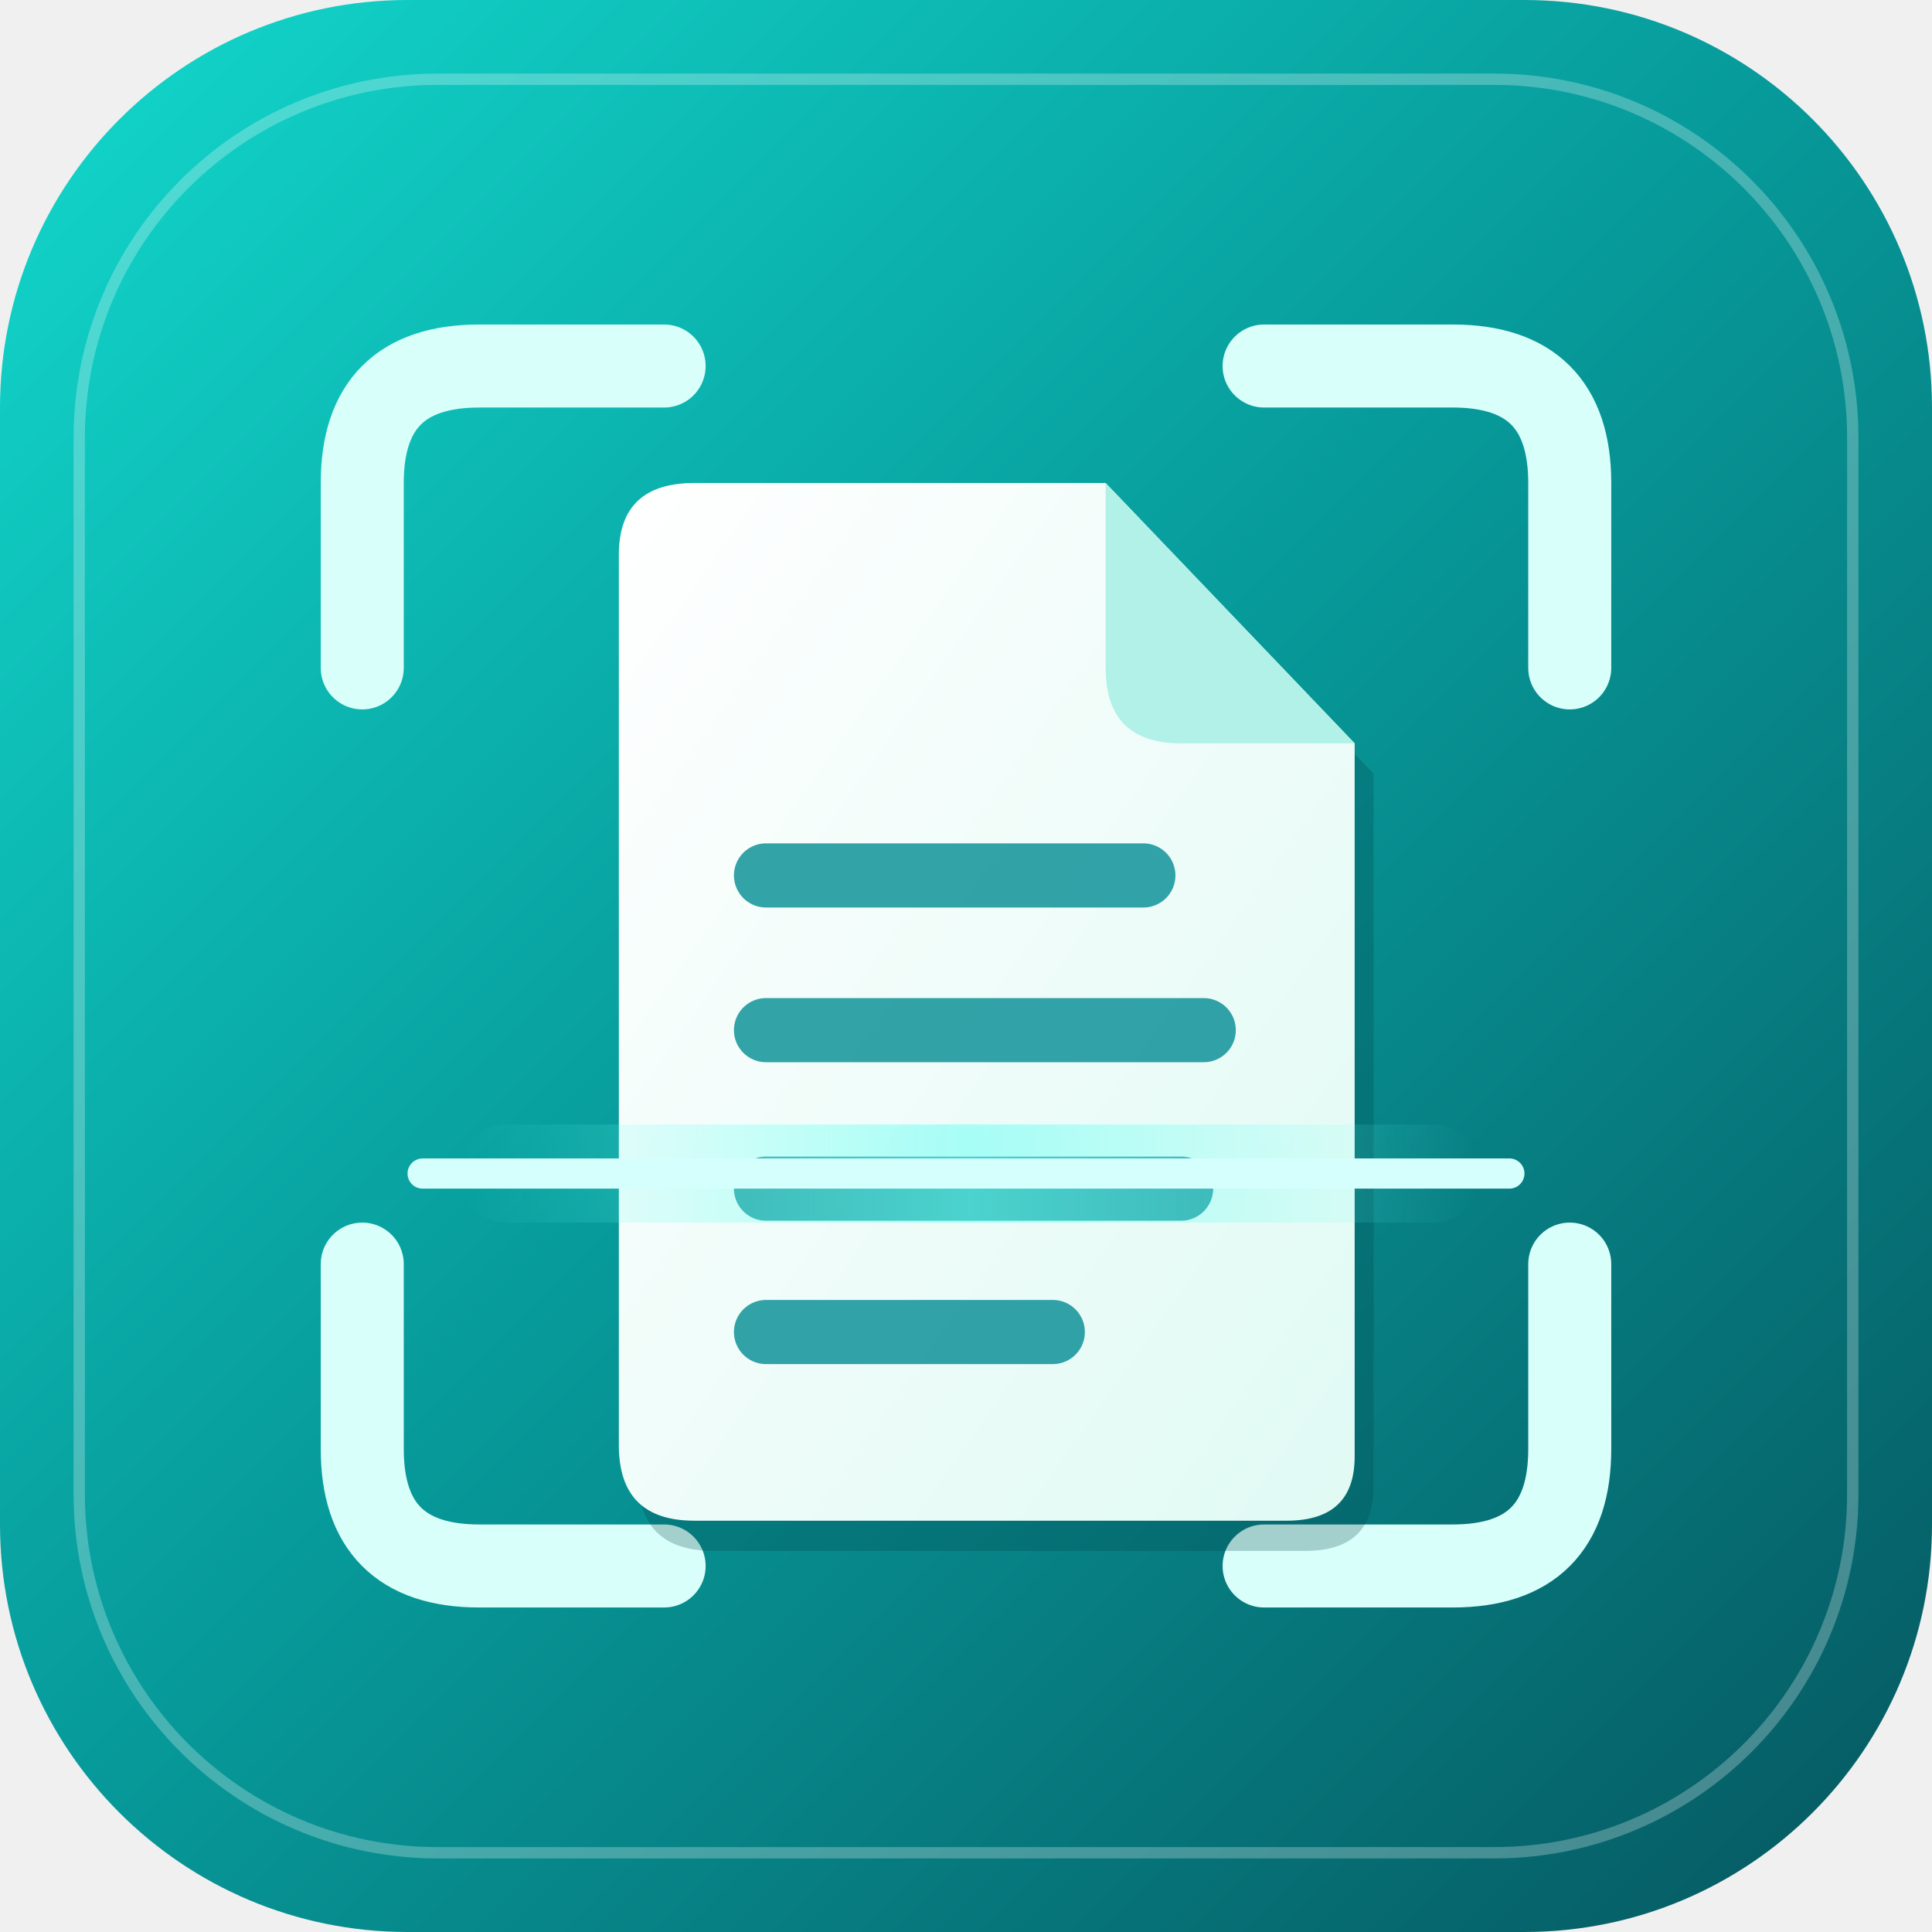
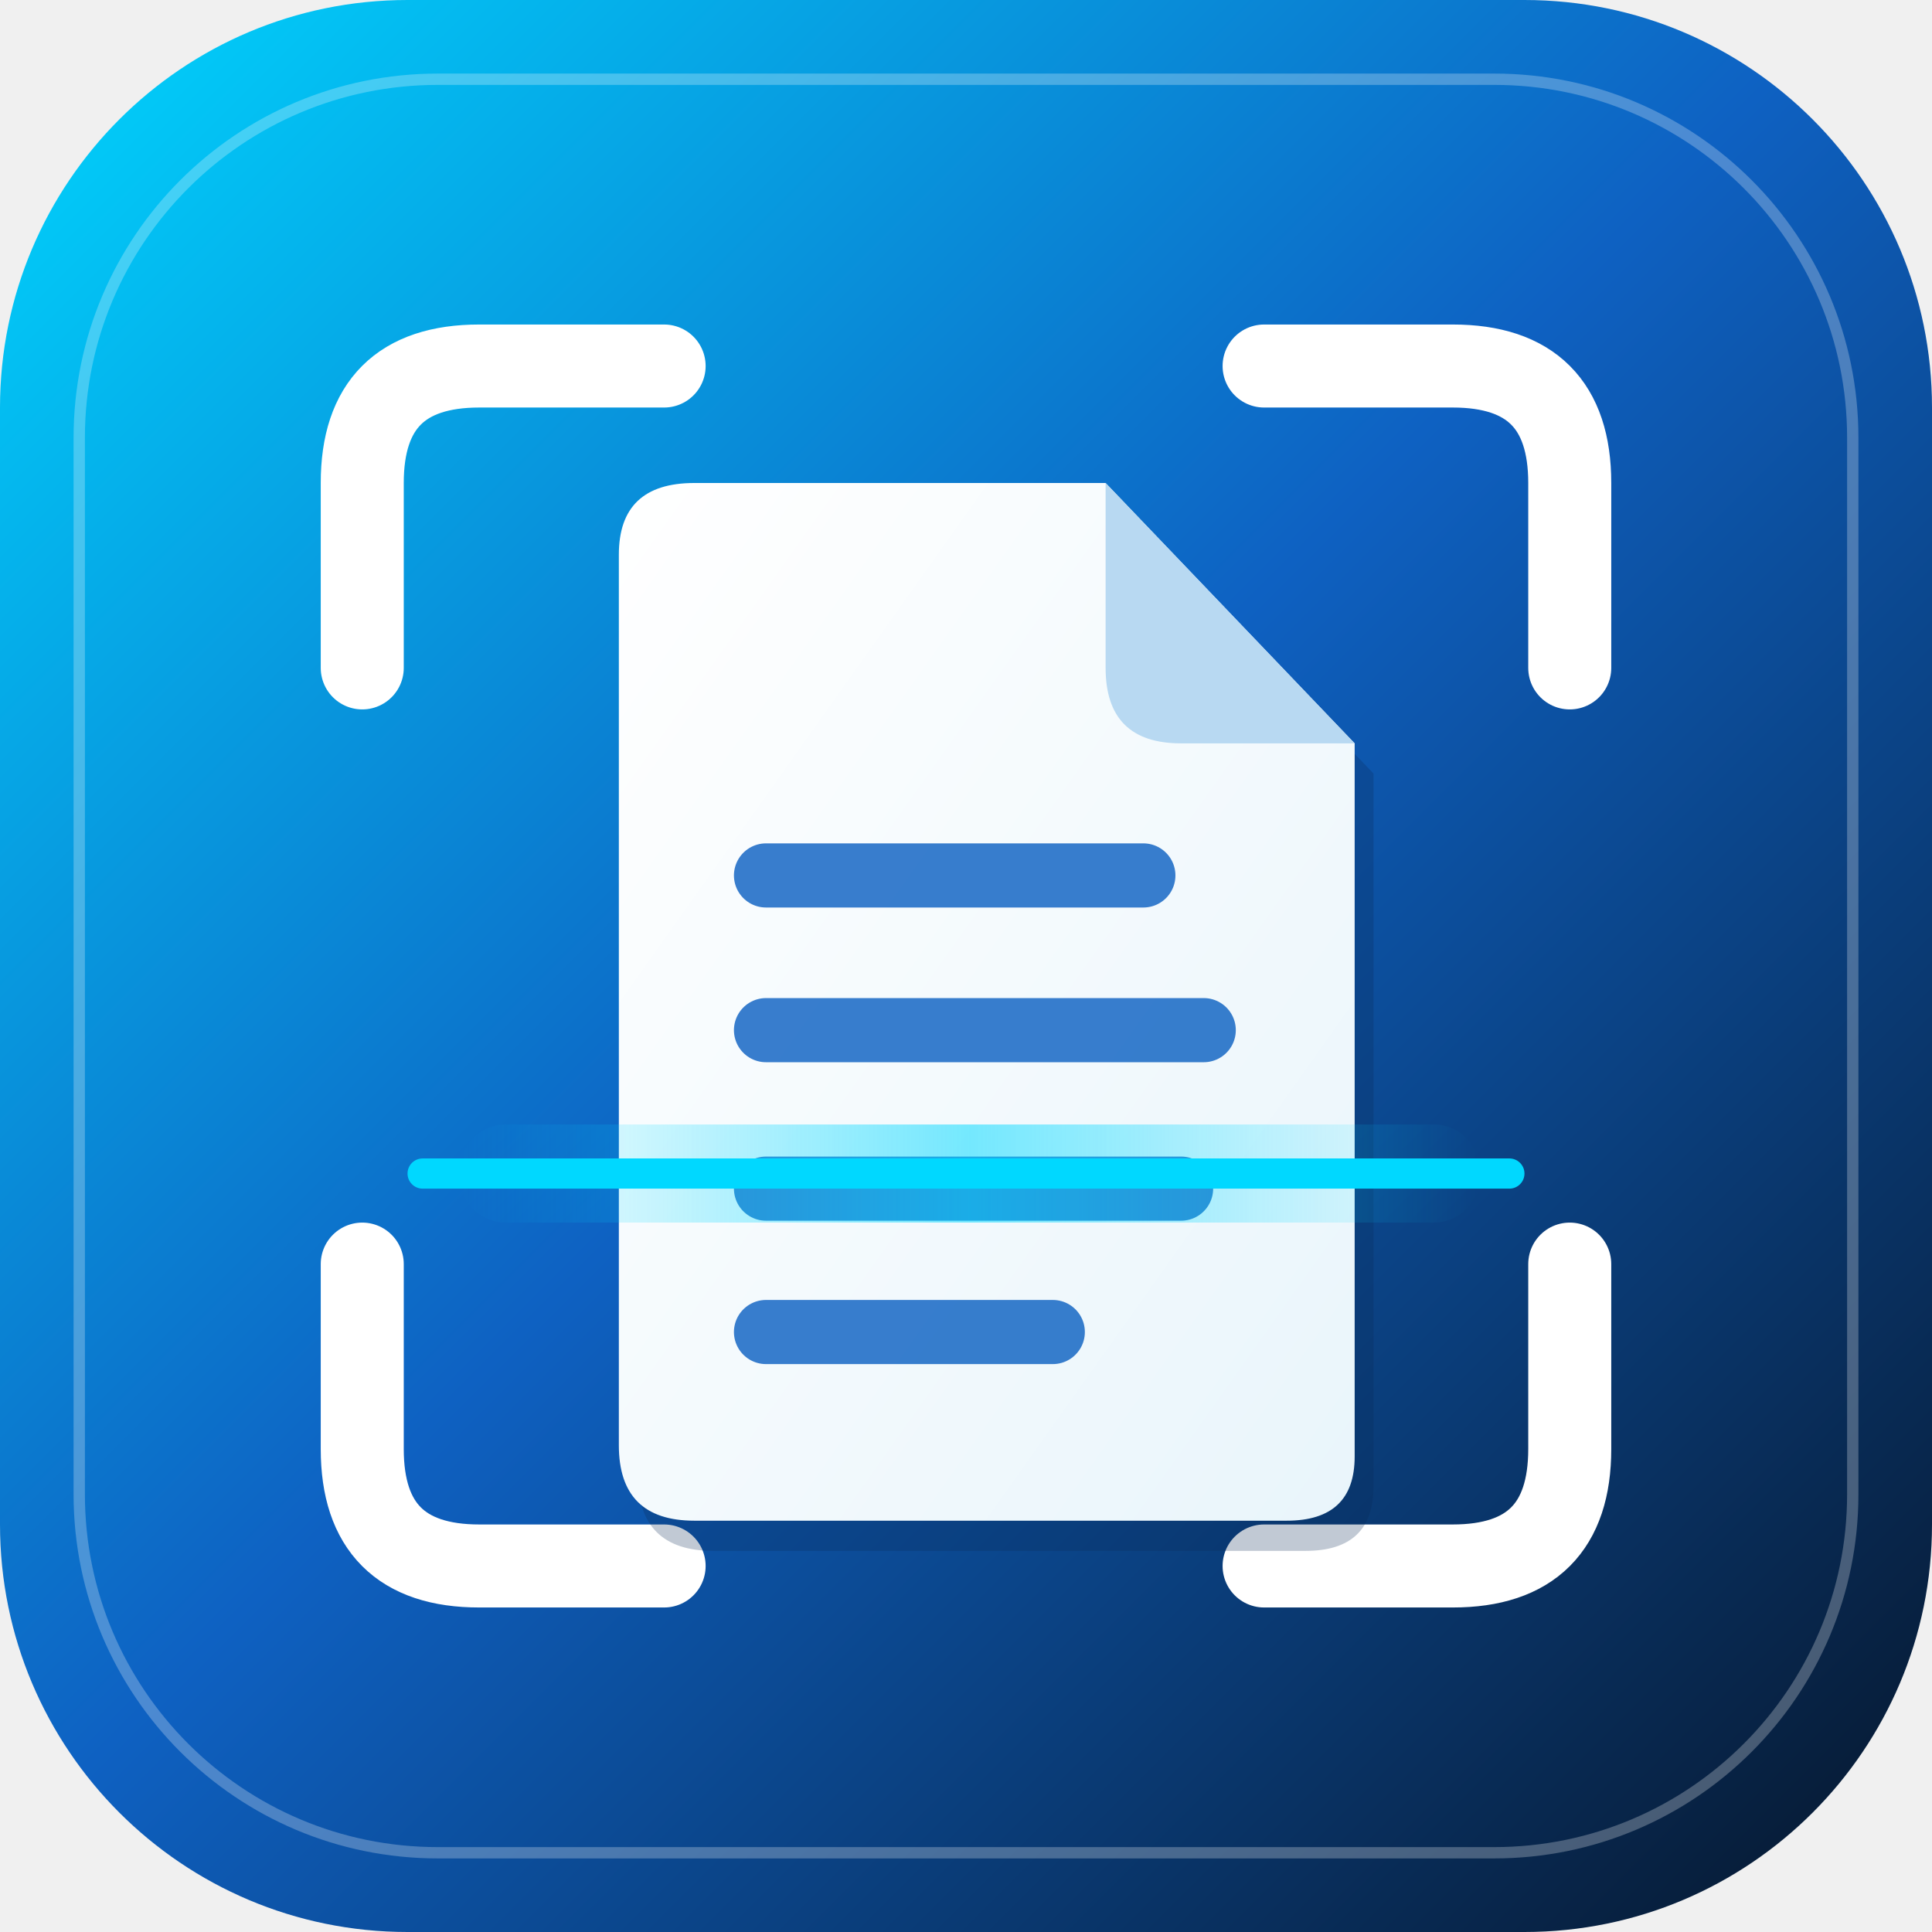
- <svg xmlns="http://www.w3.org/2000/svg" viewBox="0 0 512 512" role="img" aria-label="RivoScan turquoise document scanner">
+ <svg xmlns="http://www.w3.org/2000/svg" viewBox="0 0 512 512" role="img" aria-label="RivoScan blue document scanner">
  <defs>
    <linearGradient id="bg" x1="0" x2="1" y1="0" y2="1">
-       <stop stop-color="#13D9CD" />
-       <stop offset=".48" stop-color="#079A9A" />
-       <stop offset="1" stop-color="#06565F" />
+       <stop stop-color="#00D8FF" />
+       <stop offset=".48" stop-color="#0E61C2" />
+       <stop offset="1" stop-color="#061427" />
    </linearGradient>
    <linearGradient id="paper" x1="0" x2="1" y1="0" y2="1">
      <stop stop-color="#FFFFFF" />
-       <stop offset="1" stop-color="#E0FAF4" />
+       <stop offset="1" stop-color="#E9F5FB" />
    </linearGradient>
    <linearGradient id="laser" x1="0" x2="1">
-       <stop stop-color="#64FFF2" stop-opacity="0" />
-       <stop offset=".5" stop-color="#64FFF2" />
-       <stop offset="1" stop-color="#64FFF2" stop-opacity="0" />
+       <stop stop-color="#00D8FF" stop-opacity="0" />
+       <stop offset=".5" stop-color="#00D8FF" />
+       <stop offset="1" stop-color="#00D8FF" stop-opacity="0" />
    </linearGradient>
  </defs>
  <rect width="512" height="512" rx="108" fill="url(#bg)" />
  <rect x="21" y="21" width="470" height="470" rx="95" fill="none" stroke="#FFFFFF" stroke-opacity=".26" stroke-width="3" />
-   <g fill="none" stroke="#D9FFFA" stroke-width="22" stroke-linecap="round" stroke-linejoin="round">
+   <g fill="none" stroke="#FFFFFF" stroke-width="22" stroke-linecap="round" stroke-linejoin="round">
    <path d="M96 177v-49q0-31 31-31h49" />
    <path d="M335 97h50q31 0 31 31v49" />
    <path d="M96 335v49q0 31 31 31h49" />
    <path d="M335 415h50q31 0 31-31v-49" />
  </g>
-   <path d="M184 128h109l66 69v189q0 17-18 17H184q-20 0-20-20V147q0-19 20-19Z" fill="#003E49" opacity=".25" transform="translate(5 8)" />
+   <path d="M184 128h109l66 69v189q0 17-18 17H184q-20 0-20-20V147q0-19 20-19Z" fill="#082752" opacity=".25" transform="translate(5 8)" />
  <path d="M184 128h109l66 69v189q0 17-18 17H184q-20 0-20-20V147q0-19 20-19Z" fill="url(#paper)" />
-   <path d="M293 128v49q0 20 20 20h46Z" fill="#B2F1E8" />
-   <path d="M203 232h100M203 273h116M203 315h110M203 353h76" fill="none" stroke="#078F95" stroke-width="17" stroke-linecap="round" opacity=".82" />
+   <path d="M293 128v49q0 20 20 20h46Z" fill="#B8D9F2" />
+   <path d="M203 232h100M203 273h116M203 315h110M203 353h76" fill="none" stroke="#0E61C2" stroke-width="17" stroke-linecap="round" opacity=".82" />
  <rect x="122" y="298" width="270" height="26" rx="12" fill="url(#laser)" opacity=".52" />
-   <path d="M112 311h288" stroke="#D5FFFD" stroke-width="8" stroke-linecap="round" />
+   <path d="M112 311h288" stroke="#00D8FF" stroke-width="8" stroke-linecap="round" />
</svg>
